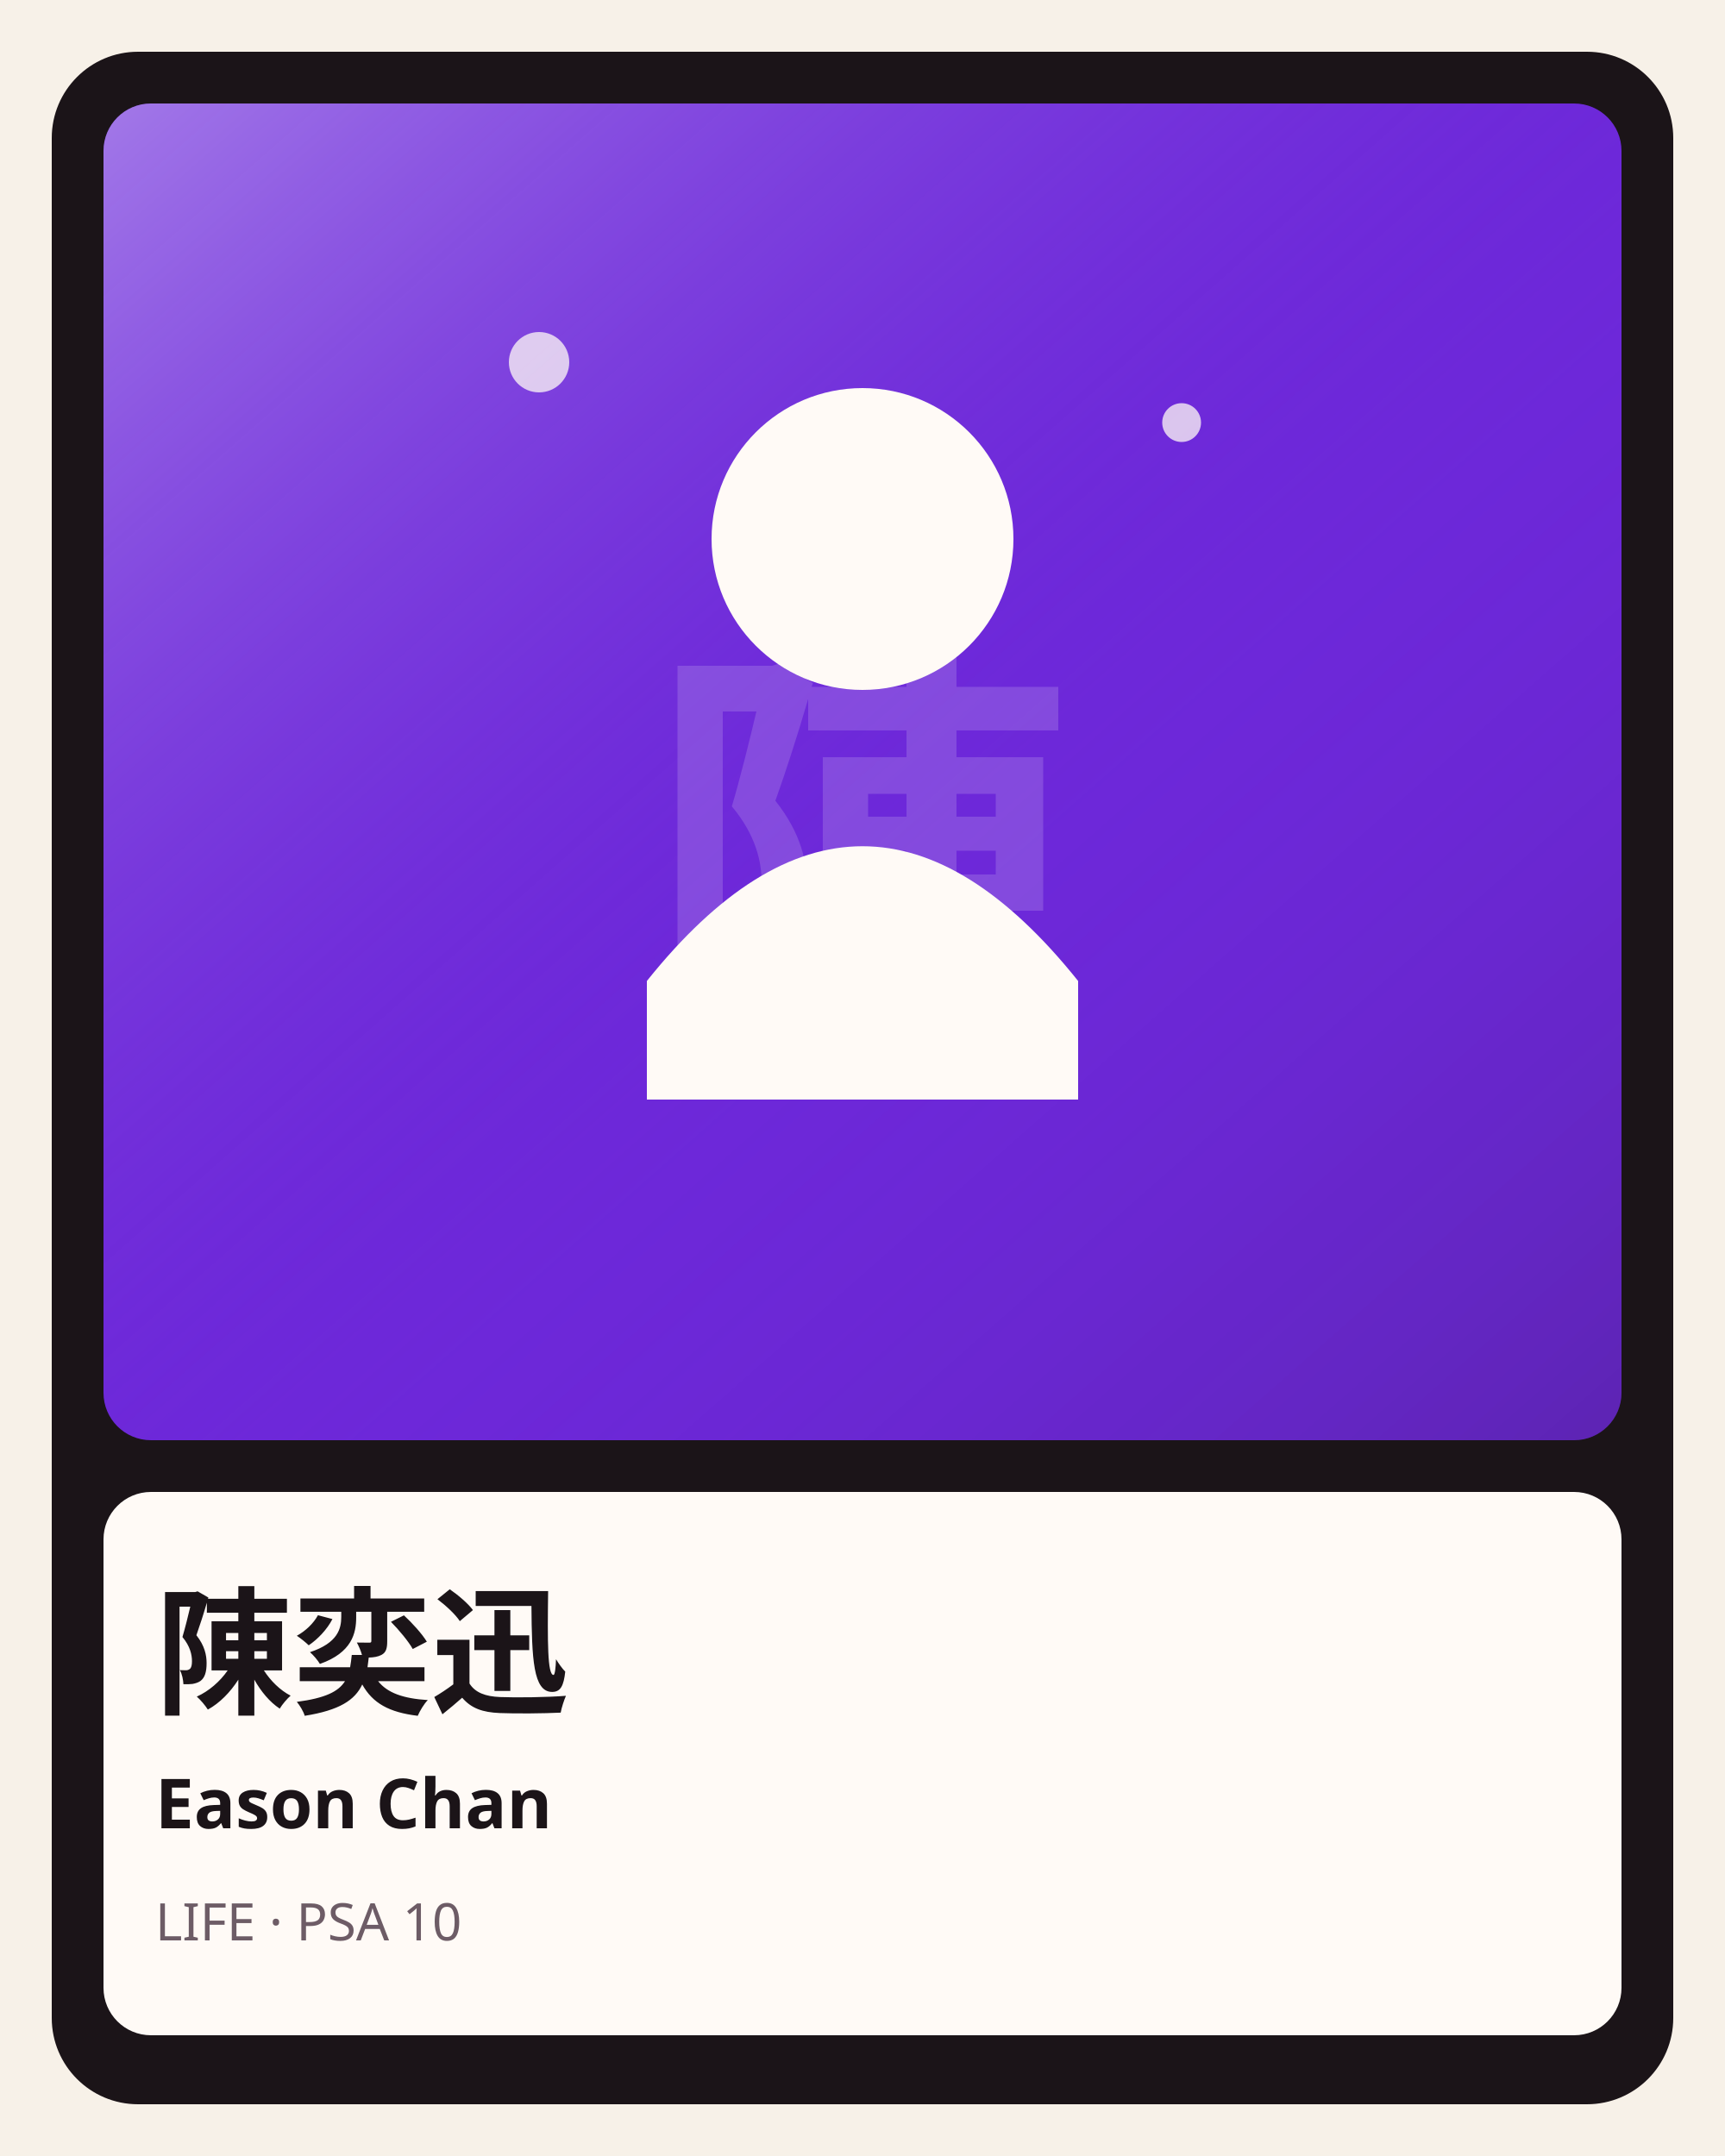
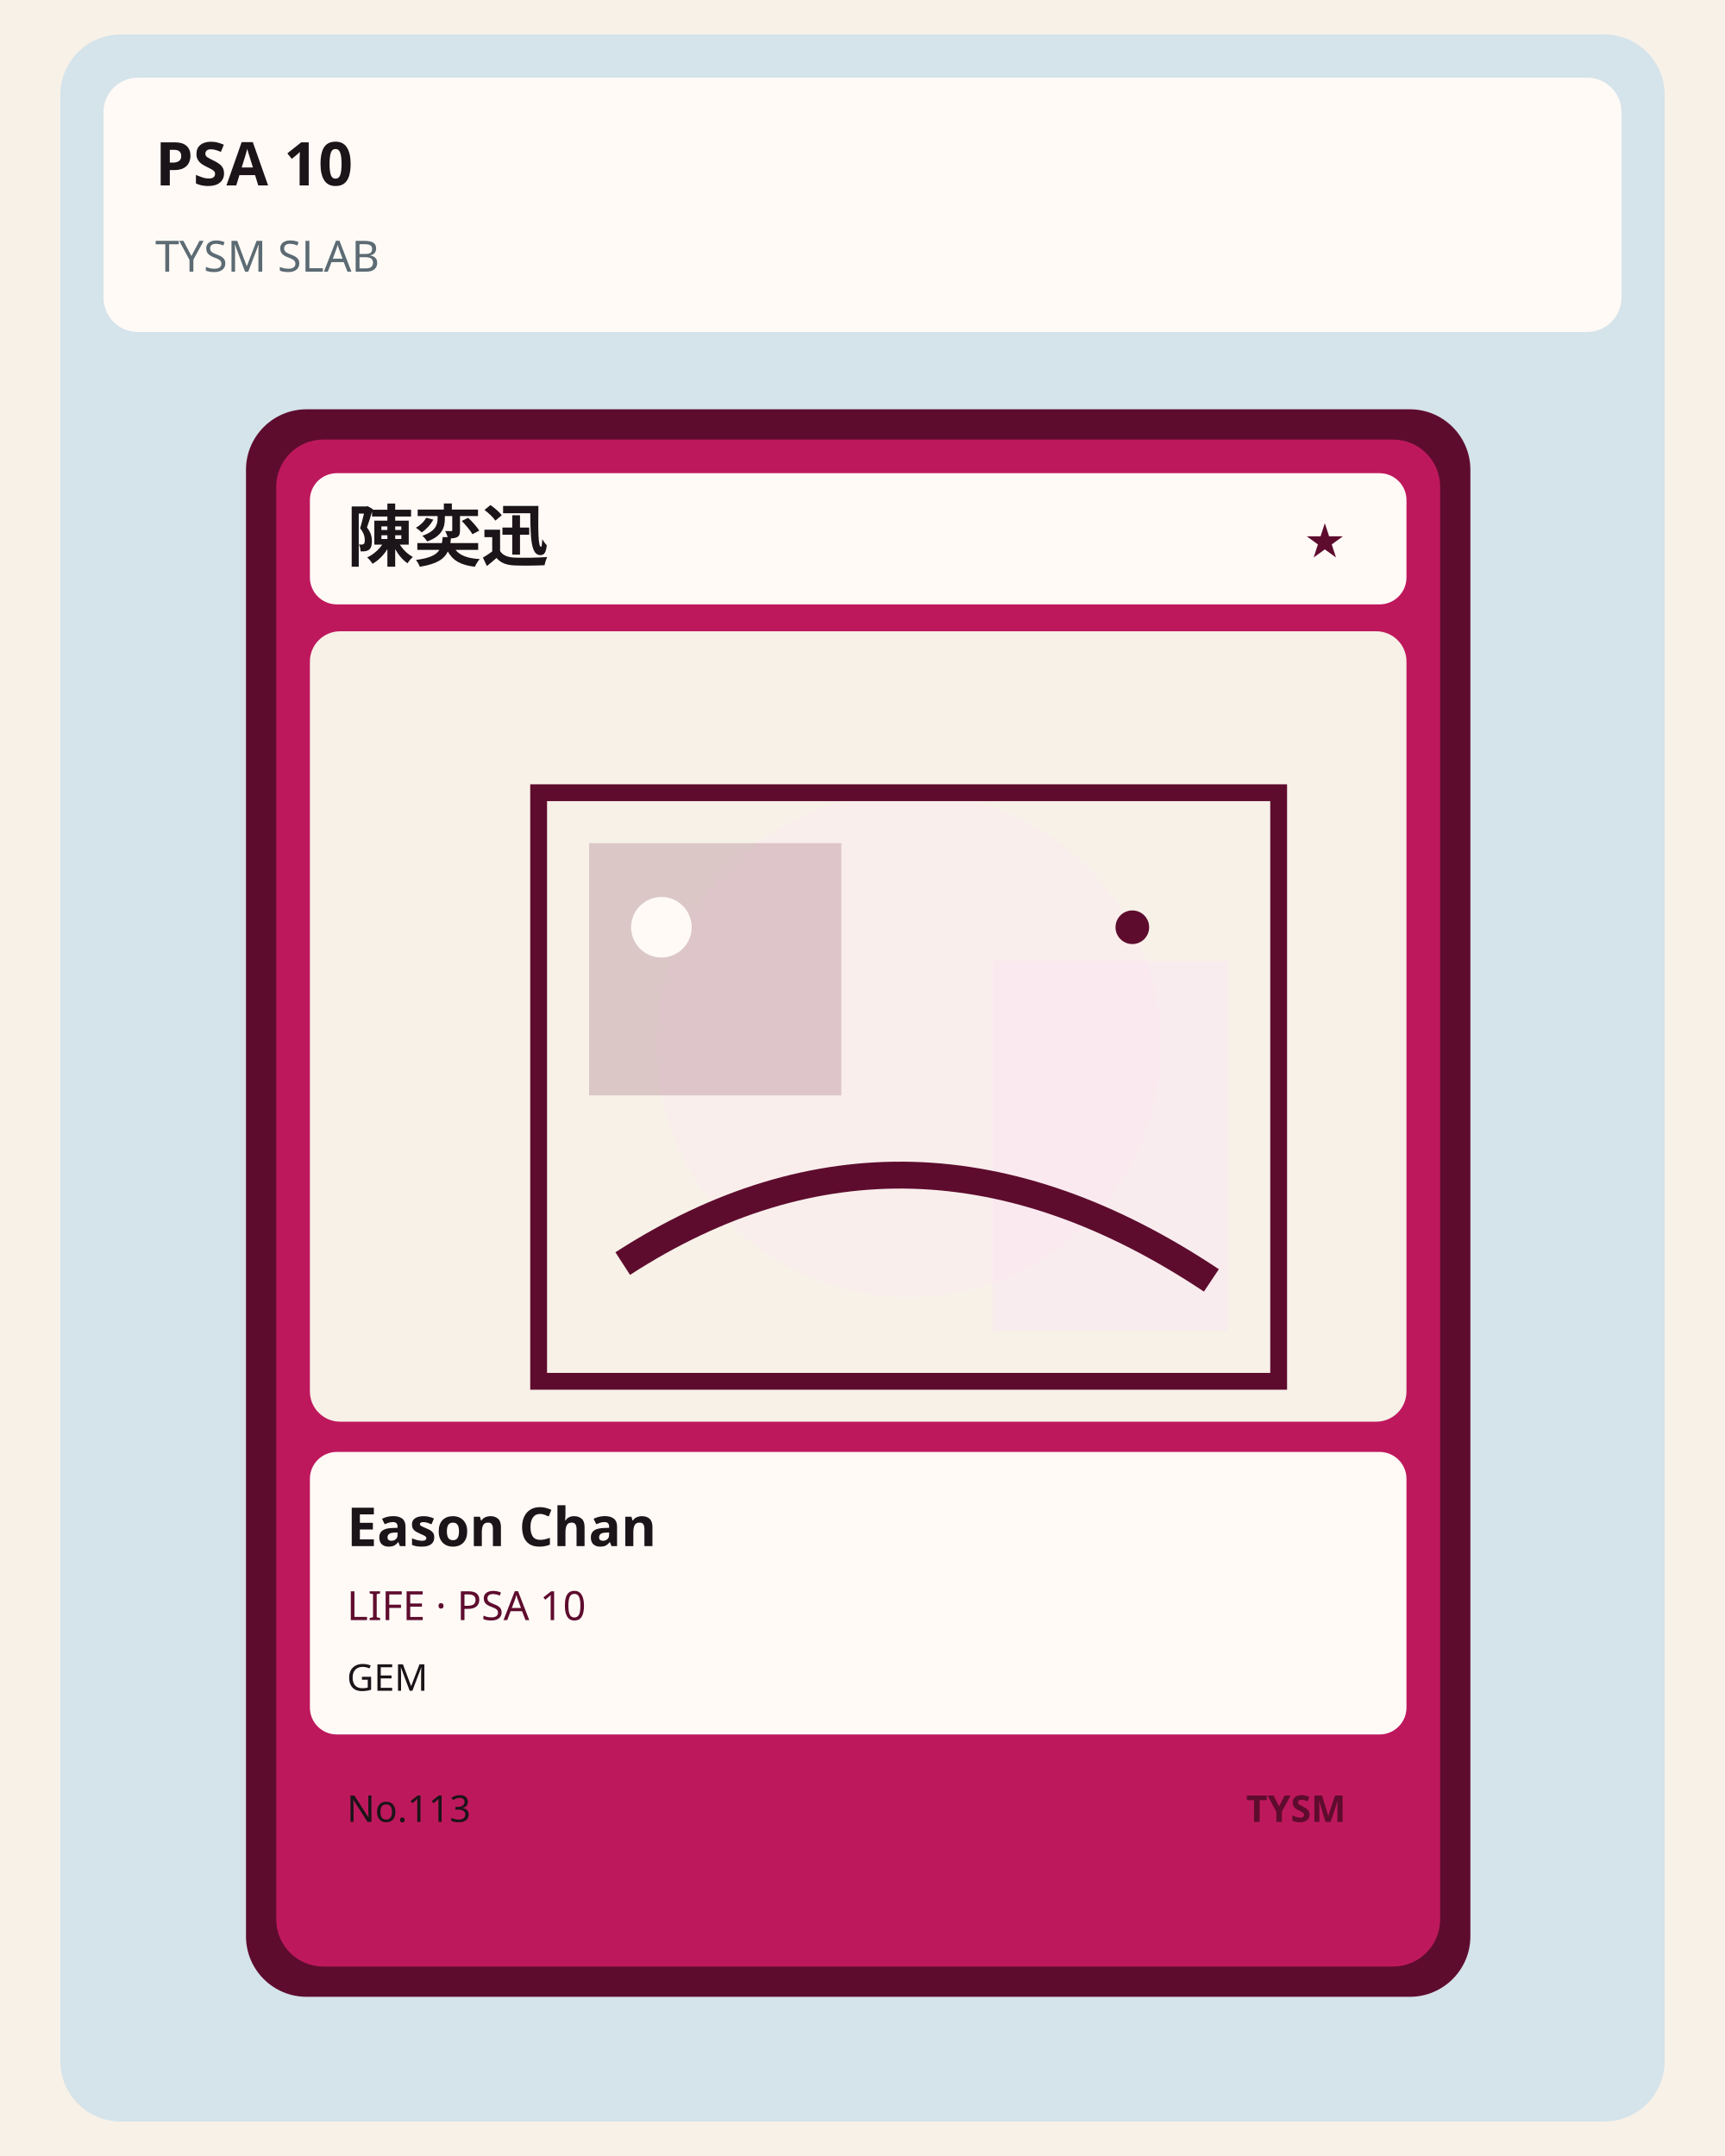
<svg xmlns="http://www.w3.org/2000/svg" width="800" height="1000" viewBox="0 0 800 1000" role="img" aria-label="陳奕迅 Eason Chan">
  <rect width="800" height="1000" fill="#f7f1e8" />
-   <rect x="24" y="24" width="752" height="952" rx="40" fill="#1b1418" />
-   <rect x="48" y="48" width="704" height="620" rx="22" fill="#6d28d9" />
-   <rect x="48" y="48" width="704" height="620" rx="22" fill="url(#sheen)" />
-   <text x="400" y="470" text-anchor="middle" fill="#fffaf6" fill-opacity="0.16" font-size="200" font-family="ui-sans-serif, system-ui, sans-serif" font-weight="700">陳</text>
-   <circle cx="400" cy="250" r="70" fill="#fffaf6" />
-   <path d="M300 455 Q400 330 500 455 V510 H300 Z" fill="#fffaf6" />
-   <circle cx="250" cy="168" r="14" fill="#fffaf6" opacity="0.75" />
-   <circle cx="548" cy="196" r="9" fill="#fffaf6" opacity="0.75" />
-   <rect x="48" y="692" width="704" height="252" rx="22" fill="#fffaf6" />
-   <text x="72" y="790" fill="#1b1418" font-size="64" font-family="ui-sans-serif, system-ui, sans-serif" font-weight="700">陳奕迅</text>
-   <text x="72" y="848" fill="#1b1418" font-size="32" font-family="ui-sans-serif, system-ui, sans-serif" font-weight="600">Eason Chan</text>
-   <text x="72" y="900" fill="#6d5c66" font-size="24" font-family="ui-sans-serif, system-ui, sans-serif">LIFE · PSA 10</text>
-   <defs>
-     <linearGradient id="sheen" x1="0" y1="0" x2="1" y2="1">
-       <stop offset="0" stop-color="#ede9fe" stop-opacity="0.42" />
-       <stop offset="0.55" stop-color="#6d28d9" stop-opacity="0" />
-       <stop offset="1" stop-color="#1b1418" stop-opacity="0.2" />
-     </linearGradient>
-   </defs>
+   <rect x="28" y="16" width="744" height="968" rx="28" fill="#d5e3ea" />
+   <rect x="48" y="36" width="704" height="118" rx="16" fill="#fffaf6" />
+   <text x="72" y="86" fill="#1b1418" font-size="28" font-family="ui-sans-serif, system-ui, sans-serif" font-weight="700">PSA 10</text>
+   <text x="72" y="126" fill="#5c6b73" font-size="20" font-family="ui-sans-serif, system-ui, sans-serif">TYSM SLAB</text>
+   <g transform="translate(86,168) scale(0.78)">
+     <g>
+       <rect x="36" y="28" width="728" height="944" rx="36" fill="#5e0c2e" />
+       <rect x="54" y="46" width="692" height="908" rx="28" fill="#be185d" />
+       <rect x="74" y="66" width="652" height="78" rx="16" fill="#fffaf6" />
+       <text x="96" y="118" fill="#1b1418" font-size="40" font-family="ui-sans-serif, system-ui, sans-serif" font-weight="700">陳奕迅</text>
+       <text x="690" y="116" text-anchor="end" fill="#5e0c2e" font-size="28" font-family="ui-sans-serif, system-ui, sans-serif" font-weight="700">★</text>
+       <rect x="74" y="160" width="652" height="470" rx="18" fill="#f7f1e8" />
+       <g transform="translate(90,176)">
+         <circle cx="340" cy="230" r="150" fill="#fce7f3" opacity="0.35" />
+         <path d="M120 80 H560 V430 H120 Z" fill="none" stroke="#5e0c2e" stroke-width="10" />
+         <path d="M150 110 H300 V260 H150 Z" fill="#5e0c2e" opacity="0.18" />
+         <path d="M390 180 H530 V400 H390 Z" fill="#fce7f3" opacity="0.55" />
+         <path d="M170 360 Q340 250 520 370" fill="none" stroke="#5e0c2e" stroke-width="16" />
+         <circle cx="193" cy="160" r="18" fill="#fffaf6" />
+         <circle cx="473" cy="160" r="10" fill="#5e0c2e" />
+       </g>
+       <rect x="74" y="648" width="652" height="168" rx="16" fill="#fffaf6" />
+       <text x="96" y="704" fill="#1b1418" font-size="32" font-family="ui-sans-serif, system-ui, sans-serif" font-weight="700">Eason Chan</text>
+       <text x="96" y="748" fill="#5e0c2e" font-size="24" font-family="ui-sans-serif, system-ui, sans-serif">LIFE · PSA 10</text>
+       <text x="96" y="790" fill="#1b1418" font-size="22" font-family="ui-sans-serif, system-ui, sans-serif">GEM</text>
+       <text x="96" y="868" fill="#1b1418" font-size="22" font-family="ui-sans-serif, system-ui, sans-serif">No.113</text>
+       <text x="690" y="868" text-anchor="end" fill="#5e0c2e" font-size="22" font-family="ui-sans-serif, system-ui, sans-serif" font-weight="700">TYSM</text>
+     </g>
+   </g>
</svg>
